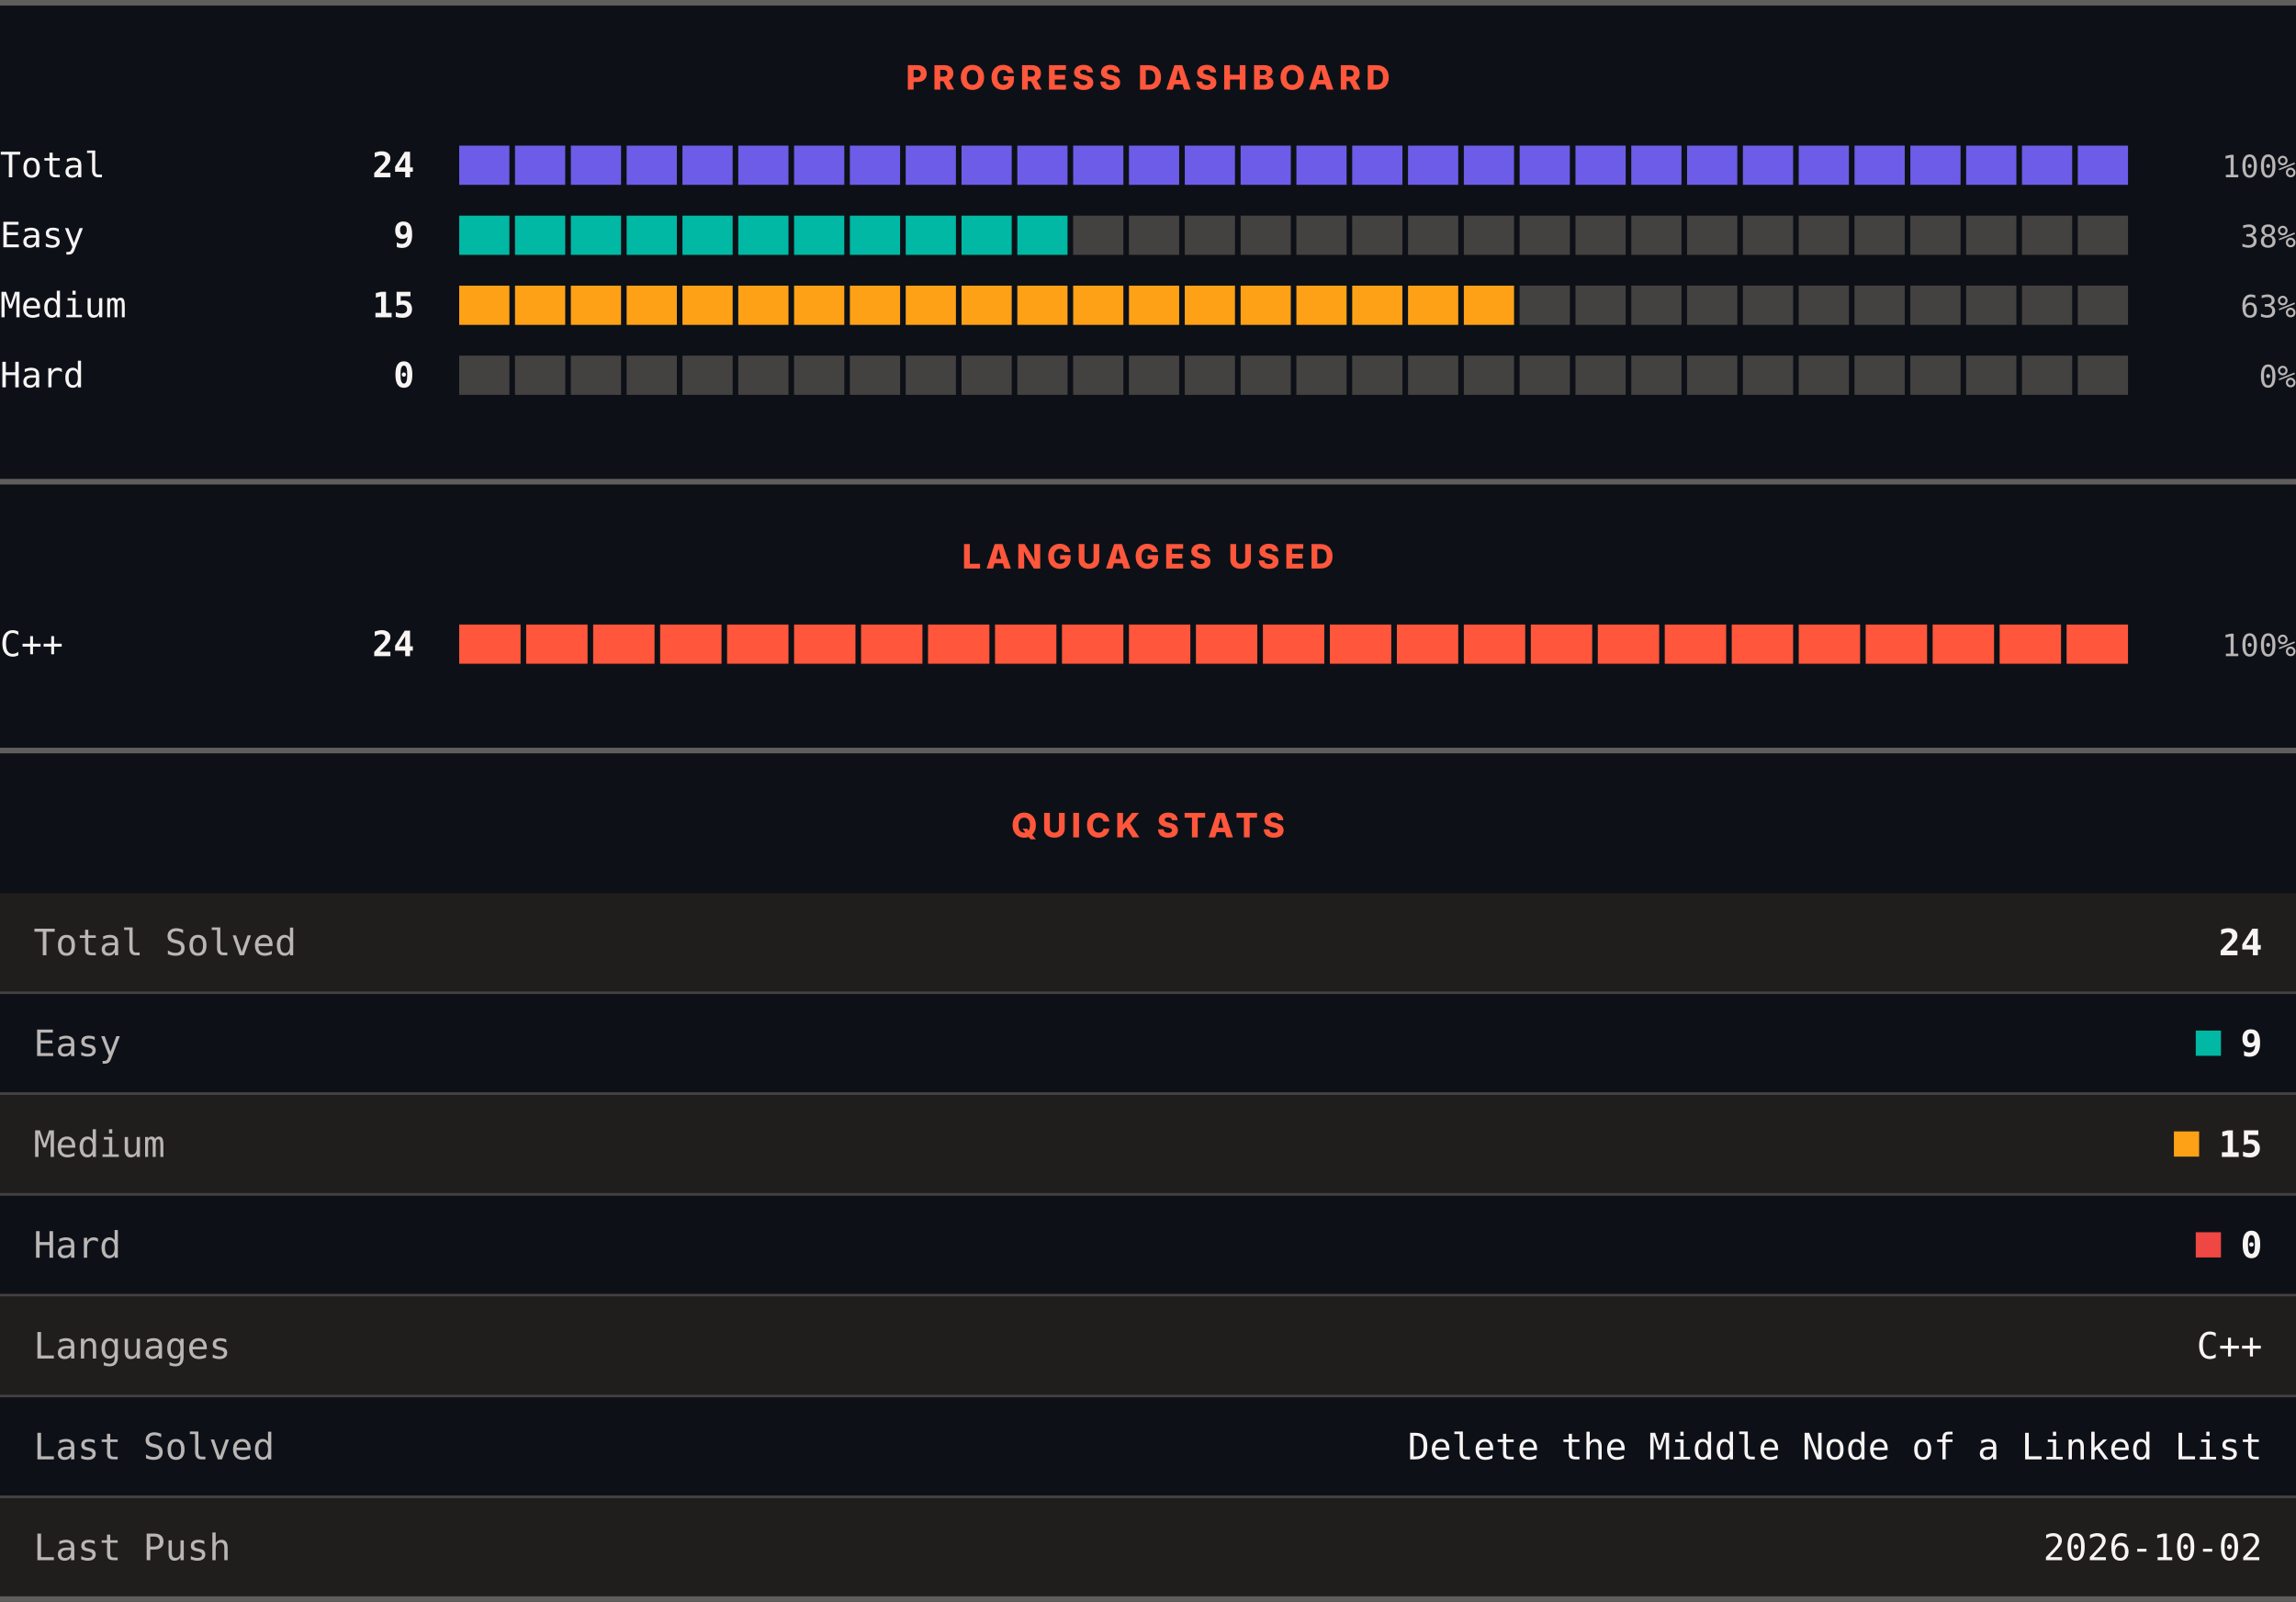
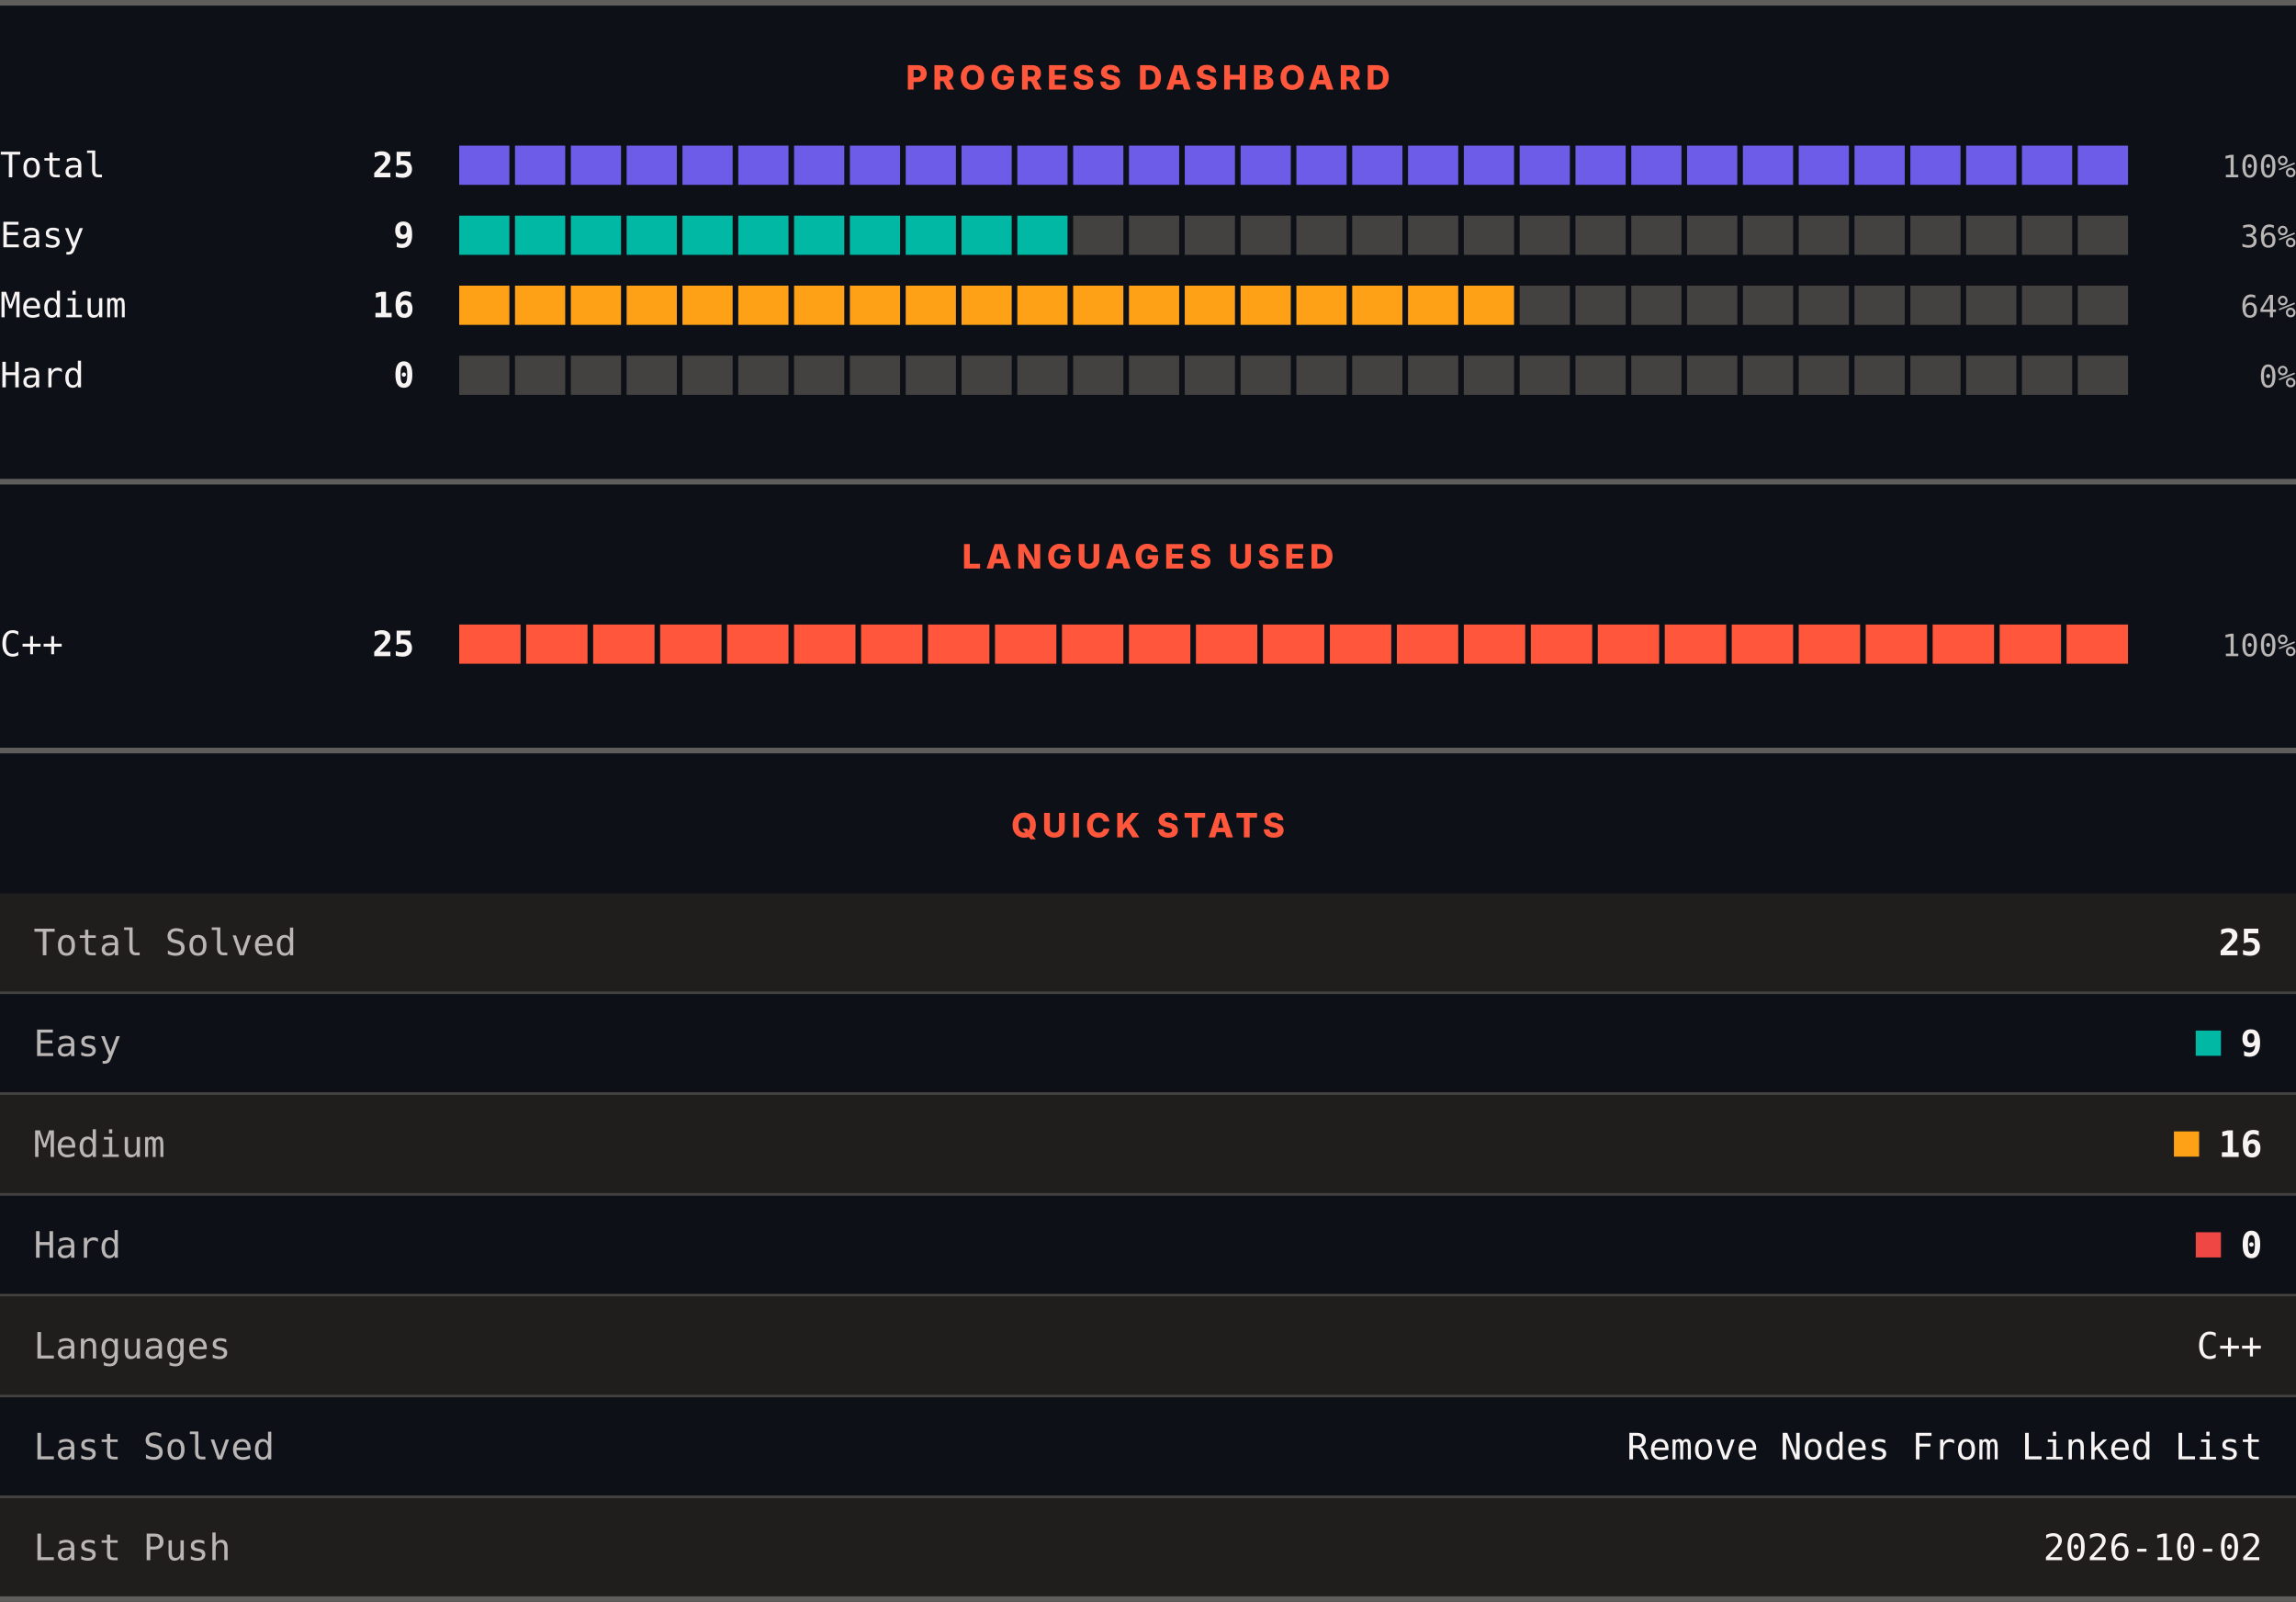
<svg xmlns="http://www.w3.org/2000/svg" width="820" height="572" viewBox="0 0 820 572" role="img" aria-label="LeetCode progress, languages and quick stats">
  <rect width="820" height="572" fill="#0d1117" />
  <rect x="0" y="0" width="820" height="2" fill="#605d5d" />
  <text x="410" y="32" text-anchor="middle" font-family="Archivo, system-ui, -apple-system, Segoe UI, sans-serif" font-size="12" font-weight="800" letter-spacing="1.68" fill="#ff563c">PROGRESS DASHBOARD</text>
  <text x="0" y="63.3" font-family="ui-monospace, SFMono-Regular, Menlo, Consolas, monospace" font-size="12.5" fill="#f8f4f4">Total</text>
-   <text x="148" y="63.3" text-anchor="end" font-family="ui-monospace, SFMono-Regular, Menlo, Consolas, monospace" font-size="12.5" font-weight="700" fill="#f8f4f4">24</text>
+   <text x="148" y="63.3" text-anchor="end" font-family="ui-monospace, SFMono-Regular, Menlo, Consolas, monospace" font-size="12.5" font-weight="700" fill="#f8f4f4">25</text>
  <rect x="164.00" y="52" width="17.93" height="14" fill="#6c5ce7" />
  <rect x="183.93" y="52" width="17.93" height="14" fill="#6c5ce7" />
  <rect x="203.87" y="52" width="17.93" height="14" fill="#6c5ce7" />
  <rect x="223.80" y="52" width="17.93" height="14" fill="#6c5ce7" />
  <rect x="243.73" y="52" width="17.93" height="14" fill="#6c5ce7" />
  <rect x="263.67" y="52" width="17.93" height="14" fill="#6c5ce7" />
  <rect x="283.60" y="52" width="17.93" height="14" fill="#6c5ce7" />
  <rect x="303.53" y="52" width="17.93" height="14" fill="#6c5ce7" />
  <rect x="323.47" y="52" width="17.93" height="14" fill="#6c5ce7" />
  <rect x="343.40" y="52" width="17.93" height="14" fill="#6c5ce7" />
  <rect x="363.33" y="52" width="17.93" height="14" fill="#6c5ce7" />
  <rect x="383.27" y="52" width="17.93" height="14" fill="#6c5ce7" />
  <rect x="403.20" y="52" width="17.93" height="14" fill="#6c5ce7" />
  <rect x="423.13" y="52" width="17.93" height="14" fill="#6c5ce7" />
  <rect x="443.07" y="52" width="17.93" height="14" fill="#6c5ce7" />
  <rect x="463.00" y="52" width="17.93" height="14" fill="#6c5ce7" />
  <rect x="482.93" y="52" width="17.93" height="14" fill="#6c5ce7" />
  <rect x="502.87" y="52" width="17.93" height="14" fill="#6c5ce7" />
  <rect x="522.80" y="52" width="17.93" height="14" fill="#6c5ce7" />
  <rect x="542.73" y="52" width="17.93" height="14" fill="#6c5ce7" />
  <rect x="562.67" y="52" width="17.93" height="14" fill="#6c5ce7" />
  <rect x="582.60" y="52" width="17.93" height="14" fill="#6c5ce7" />
  <rect x="602.53" y="52" width="17.93" height="14" fill="#6c5ce7" />
  <rect x="622.47" y="52" width="17.93" height="14" fill="#6c5ce7" />
  <rect x="642.40" y="52" width="17.93" height="14" fill="#6c5ce7" />
  <rect x="662.33" y="52" width="17.93" height="14" fill="#6c5ce7" />
  <rect x="682.27" y="52" width="17.93" height="14" fill="#6c5ce7" />
  <rect x="702.20" y="52" width="17.93" height="14" fill="#6c5ce7" />
  <rect x="722.13" y="52" width="17.93" height="14" fill="#6c5ce7" />
  <rect x="742.07" y="52" width="17.93" height="14" fill="#6c5ce7" />
  <text x="820" y="63.3" text-anchor="end" font-family="ui-monospace, SFMono-Regular, Menlo, Consolas, monospace" font-size="11" fill="#bab6b6">100%</text>
  <text x="0" y="88.3" font-family="ui-monospace, SFMono-Regular, Menlo, Consolas, monospace" font-size="12.5" fill="#f8f4f4">Easy</text>
  <text x="148" y="88.3" text-anchor="end" font-family="ui-monospace, SFMono-Regular, Menlo, Consolas, monospace" font-size="12.5" font-weight="700" fill="#f8f4f4">9</text>
  <rect x="164.00" y="77" width="17.93" height="14" fill="#00b8a3" />
  <rect x="183.93" y="77" width="17.93" height="14" fill="#00b8a3" />
  <rect x="203.87" y="77" width="17.93" height="14" fill="#00b8a3" />
  <rect x="223.80" y="77" width="17.93" height="14" fill="#00b8a3" />
  <rect x="243.73" y="77" width="17.93" height="14" fill="#00b8a3" />
  <rect x="263.67" y="77" width="17.93" height="14" fill="#00b8a3" />
  <rect x="283.60" y="77" width="17.93" height="14" fill="#00b8a3" />
  <rect x="303.53" y="77" width="17.93" height="14" fill="#00b8a3" />
  <rect x="323.47" y="77" width="17.93" height="14" fill="#00b8a3" />
  <rect x="343.40" y="77" width="17.93" height="14" fill="#00b8a3" />
  <rect x="363.33" y="77" width="17.93" height="14" fill="#00b8a3" />
  <rect x="383.27" y="77" width="17.93" height="14" fill="#444141" />
  <rect x="403.20" y="77" width="17.93" height="14" fill="#444141" />
  <rect x="423.13" y="77" width="17.93" height="14" fill="#444141" />
  <rect x="443.07" y="77" width="17.93" height="14" fill="#444141" />
  <rect x="463.00" y="77" width="17.93" height="14" fill="#444141" />
  <rect x="482.93" y="77" width="17.93" height="14" fill="#444141" />
  <rect x="502.87" y="77" width="17.93" height="14" fill="#444141" />
  <rect x="522.80" y="77" width="17.93" height="14" fill="#444141" />
  <rect x="542.73" y="77" width="17.93" height="14" fill="#444141" />
  <rect x="562.67" y="77" width="17.93" height="14" fill="#444141" />
  <rect x="582.60" y="77" width="17.93" height="14" fill="#444141" />
  <rect x="602.53" y="77" width="17.93" height="14" fill="#444141" />
  <rect x="622.47" y="77" width="17.93" height="14" fill="#444141" />
  <rect x="642.40" y="77" width="17.93" height="14" fill="#444141" />
  <rect x="662.33" y="77" width="17.93" height="14" fill="#444141" />
  <rect x="682.27" y="77" width="17.93" height="14" fill="#444141" />
  <rect x="702.20" y="77" width="17.93" height="14" fill="#444141" />
  <rect x="722.13" y="77" width="17.93" height="14" fill="#444141" />
  <rect x="742.07" y="77" width="17.93" height="14" fill="#444141" />
-   <text x="820" y="88.3" text-anchor="end" font-family="ui-monospace, SFMono-Regular, Menlo, Consolas, monospace" font-size="11" fill="#bab6b6">38%</text>
+   <text x="820" y="88.3" text-anchor="end" font-family="ui-monospace, SFMono-Regular, Menlo, Consolas, monospace" font-size="11" fill="#bab6b6">36%</text>
  <text x="0" y="113.3" font-family="ui-monospace, SFMono-Regular, Menlo, Consolas, monospace" font-size="12.5" fill="#f8f4f4">Medium</text>
-   <text x="148" y="113.3" text-anchor="end" font-family="ui-monospace, SFMono-Regular, Menlo, Consolas, monospace" font-size="12.5" font-weight="700" fill="#f8f4f4">15</text>
+   <text x="148" y="113.3" text-anchor="end" font-family="ui-monospace, SFMono-Regular, Menlo, Consolas, monospace" font-size="12.5" font-weight="700" fill="#f8f4f4">16</text>
  <rect x="164.00" y="102" width="17.93" height="14" fill="#ffa116" />
  <rect x="183.93" y="102" width="17.93" height="14" fill="#ffa116" />
  <rect x="203.87" y="102" width="17.93" height="14" fill="#ffa116" />
  <rect x="223.80" y="102" width="17.93" height="14" fill="#ffa116" />
  <rect x="243.73" y="102" width="17.93" height="14" fill="#ffa116" />
  <rect x="263.67" y="102" width="17.93" height="14" fill="#ffa116" />
  <rect x="283.60" y="102" width="17.93" height="14" fill="#ffa116" />
  <rect x="303.53" y="102" width="17.93" height="14" fill="#ffa116" />
  <rect x="323.47" y="102" width="17.93" height="14" fill="#ffa116" />
  <rect x="343.40" y="102" width="17.93" height="14" fill="#ffa116" />
  <rect x="363.33" y="102" width="17.93" height="14" fill="#ffa116" />
  <rect x="383.27" y="102" width="17.93" height="14" fill="#ffa116" />
  <rect x="403.20" y="102" width="17.93" height="14" fill="#ffa116" />
  <rect x="423.13" y="102" width="17.93" height="14" fill="#ffa116" />
  <rect x="443.07" y="102" width="17.93" height="14" fill="#ffa116" />
  <rect x="463.00" y="102" width="17.93" height="14" fill="#ffa116" />
  <rect x="482.93" y="102" width="17.93" height="14" fill="#ffa116" />
  <rect x="502.87" y="102" width="17.93" height="14" fill="#ffa116" />
  <rect x="522.80" y="102" width="17.93" height="14" fill="#ffa116" />
  <rect x="542.73" y="102" width="17.93" height="14" fill="#444141" />
  <rect x="562.67" y="102" width="17.93" height="14" fill="#444141" />
  <rect x="582.60" y="102" width="17.93" height="14" fill="#444141" />
  <rect x="602.53" y="102" width="17.93" height="14" fill="#444141" />
  <rect x="622.47" y="102" width="17.93" height="14" fill="#444141" />
  <rect x="642.40" y="102" width="17.93" height="14" fill="#444141" />
  <rect x="662.33" y="102" width="17.93" height="14" fill="#444141" />
  <rect x="682.27" y="102" width="17.93" height="14" fill="#444141" />
  <rect x="702.20" y="102" width="17.93" height="14" fill="#444141" />
  <rect x="722.13" y="102" width="17.93" height="14" fill="#444141" />
  <rect x="742.07" y="102" width="17.93" height="14" fill="#444141" />
-   <text x="820" y="113.3" text-anchor="end" font-family="ui-monospace, SFMono-Regular, Menlo, Consolas, monospace" font-size="11" fill="#bab6b6">63%</text>
+   <text x="820" y="113.3" text-anchor="end" font-family="ui-monospace, SFMono-Regular, Menlo, Consolas, monospace" font-size="11" fill="#bab6b6">64%</text>
  <text x="0" y="138.3" font-family="ui-monospace, SFMono-Regular, Menlo, Consolas, monospace" font-size="12.5" fill="#f8f4f4">Hard</text>
  <text x="148" y="138.3" text-anchor="end" font-family="ui-monospace, SFMono-Regular, Menlo, Consolas, monospace" font-size="12.5" font-weight="700" fill="#f8f4f4">0</text>
  <rect x="164.00" y="127" width="17.93" height="14" fill="#444141" />
  <rect x="183.93" y="127" width="17.93" height="14" fill="#444141" />
  <rect x="203.87" y="127" width="17.93" height="14" fill="#444141" />
  <rect x="223.80" y="127" width="17.93" height="14" fill="#444141" />
  <rect x="243.73" y="127" width="17.93" height="14" fill="#444141" />
  <rect x="263.67" y="127" width="17.93" height="14" fill="#444141" />
  <rect x="283.60" y="127" width="17.93" height="14" fill="#444141" />
  <rect x="303.53" y="127" width="17.93" height="14" fill="#444141" />
  <rect x="323.47" y="127" width="17.93" height="14" fill="#444141" />
  <rect x="343.40" y="127" width="17.93" height="14" fill="#444141" />
  <rect x="363.33" y="127" width="17.93" height="14" fill="#444141" />
  <rect x="383.27" y="127" width="17.93" height="14" fill="#444141" />
  <rect x="403.20" y="127" width="17.93" height="14" fill="#444141" />
  <rect x="423.13" y="127" width="17.93" height="14" fill="#444141" />
  <rect x="443.07" y="127" width="17.93" height="14" fill="#444141" />
  <rect x="463.00" y="127" width="17.93" height="14" fill="#444141" />
  <rect x="482.93" y="127" width="17.93" height="14" fill="#444141" />
  <rect x="502.87" y="127" width="17.93" height="14" fill="#444141" />
  <rect x="522.80" y="127" width="17.93" height="14" fill="#444141" />
  <rect x="542.73" y="127" width="17.93" height="14" fill="#444141" />
  <rect x="562.67" y="127" width="17.93" height="14" fill="#444141" />
  <rect x="582.60" y="127" width="17.93" height="14" fill="#444141" />
  <rect x="602.53" y="127" width="17.93" height="14" fill="#444141" />
  <rect x="622.47" y="127" width="17.93" height="14" fill="#444141" />
  <rect x="642.40" y="127" width="17.93" height="14" fill="#444141" />
  <rect x="662.33" y="127" width="17.93" height="14" fill="#444141" />
  <rect x="682.27" y="127" width="17.93" height="14" fill="#444141" />
  <rect x="702.20" y="127" width="17.93" height="14" fill="#444141" />
  <rect x="722.13" y="127" width="17.93" height="14" fill="#444141" />
  <rect x="742.07" y="127" width="17.93" height="14" fill="#444141" />
  <text x="820" y="138.3" text-anchor="end" font-family="ui-monospace, SFMono-Regular, Menlo, Consolas, monospace" font-size="11" fill="#bab6b6">0%</text>
  <rect x="0" y="171" width="820" height="2" fill="#605d5d" />
  <text x="410" y="203" text-anchor="middle" font-family="Archivo, system-ui, -apple-system, Segoe UI, sans-serif" font-size="12" font-weight="800" letter-spacing="1.68" fill="#ff563c">LANGUAGES USED</text>
  <text x="0" y="234.3" font-family="ui-monospace, SFMono-Regular, Menlo, Consolas, monospace" font-size="12.5" fill="#f8f4f4">C++</text>
-   <text x="148" y="234.3" text-anchor="end" font-family="ui-monospace, SFMono-Regular, Menlo, Consolas, monospace" font-size="12.5" font-weight="700" fill="#f8f4f4">24</text>
+   <text x="148" y="234.3" text-anchor="end" font-family="ui-monospace, SFMono-Regular, Menlo, Consolas, monospace" font-size="12.5" font-weight="700" fill="#f8f4f4">25</text>
  <rect x="164.00" y="223" width="21.92" height="14" fill="#ff563c" />
  <rect x="187.92" y="223" width="21.92" height="14" fill="#ff563c" />
  <rect x="211.84" y="223" width="21.92" height="14" fill="#ff563c" />
  <rect x="235.76" y="223" width="21.92" height="14" fill="#ff563c" />
  <rect x="259.68" y="223" width="21.92" height="14" fill="#ff563c" />
  <rect x="283.60" y="223" width="21.92" height="14" fill="#ff563c" />
  <rect x="307.52" y="223" width="21.92" height="14" fill="#ff563c" />
  <rect x="331.44" y="223" width="21.92" height="14" fill="#ff563c" />
  <rect x="355.36" y="223" width="21.92" height="14" fill="#ff563c" />
  <rect x="379.28" y="223" width="21.92" height="14" fill="#ff563c" />
  <rect x="403.20" y="223" width="21.92" height="14" fill="#ff563c" />
  <rect x="427.12" y="223" width="21.92" height="14" fill="#ff563c" />
  <rect x="451.04" y="223" width="21.92" height="14" fill="#ff563c" />
  <rect x="474.96" y="223" width="21.92" height="14" fill="#ff563c" />
  <rect x="498.88" y="223" width="21.92" height="14" fill="#ff563c" />
  <rect x="522.80" y="223" width="21.92" height="14" fill="#ff563c" />
  <rect x="546.72" y="223" width="21.92" height="14" fill="#ff563c" />
  <rect x="570.64" y="223" width="21.92" height="14" fill="#ff563c" />
  <rect x="594.56" y="223" width="21.92" height="14" fill="#ff563c" />
  <rect x="618.48" y="223" width="21.92" height="14" fill="#ff563c" />
  <rect x="642.40" y="223" width="21.92" height="14" fill="#ff563c" />
  <rect x="666.32" y="223" width="21.92" height="14" fill="#ff563c" />
  <rect x="690.24" y="223" width="21.92" height="14" fill="#ff563c" />
  <rect x="714.16" y="223" width="21.92" height="14" fill="#ff563c" />
  <rect x="738.08" y="223" width="21.92" height="14" fill="#ff563c" />
  <text x="820" y="234.3" text-anchor="end" font-family="ui-monospace, SFMono-Regular, Menlo, Consolas, monospace" font-size="11" fill="#bab6b6">100%</text>
  <rect x="0" y="267" width="820" height="2" fill="#605d5d" />
  <text x="410" y="299" text-anchor="middle" font-family="Archivo, system-ui, -apple-system, Segoe UI, sans-serif" font-size="12" font-weight="800" letter-spacing="1.68" fill="#ff563c">QUICK STATS</text>
  <rect x="0" y="319" width="820" height="35" fill="#201e1d" />
  <text x="12" y="341.1" font-family="ui-monospace, SFMono-Regular, Menlo, Consolas, monospace" font-size="13" fill="#bab6b6">Total Solved</text>
-   <text x="808" y="341.1" text-anchor="end" font-family="ui-monospace, SFMono-Regular, Menlo, Consolas, monospace" font-size="13" font-weight="700" fill="#f8f4f4">24</text>
+   <text x="808" y="341.1" text-anchor="end" font-family="ui-monospace, SFMono-Regular, Menlo, Consolas, monospace" font-size="13" font-weight="700" fill="#f8f4f4">25</text>
  <rect x="0" y="354" width="820" height="1" fill="#444141" />
  <rect x="0" y="355" width="820" height="35" fill="#0d1117" />
  <text x="12" y="377.1" font-family="ui-monospace, SFMono-Regular, Menlo, Consolas, monospace" font-size="13" fill="#bab6b6">Easy</text>
  <rect x="784.2" y="368" width="9" height="9" fill="#00b8a3" />
  <text x="808" y="377.1" text-anchor="end" font-family="ui-monospace, SFMono-Regular, Menlo, Consolas, monospace" font-size="13" font-weight="700" fill="#f8f4f4">9</text>
  <rect x="0" y="390" width="820" height="1" fill="#444141" />
  <rect x="0" y="391" width="820" height="35" fill="#201e1d" />
  <text x="12" y="413.1" font-family="ui-monospace, SFMono-Regular, Menlo, Consolas, monospace" font-size="13" fill="#bab6b6">Medium</text>
  <rect x="776.4" y="404" width="9" height="9" fill="#ffa116" />
-   <text x="808" y="413.1" text-anchor="end" font-family="ui-monospace, SFMono-Regular, Menlo, Consolas, monospace" font-size="13" font-weight="700" fill="#f8f4f4">15</text>
+   <text x="808" y="413.1" text-anchor="end" font-family="ui-monospace, SFMono-Regular, Menlo, Consolas, monospace" font-size="13" font-weight="700" fill="#f8f4f4">16</text>
  <rect x="0" y="426" width="820" height="1" fill="#444141" />
  <rect x="0" y="427" width="820" height="35" fill="#0d1117" />
  <text x="12" y="449.1" font-family="ui-monospace, SFMono-Regular, Menlo, Consolas, monospace" font-size="13" fill="#bab6b6">Hard</text>
  <rect x="784.2" y="440" width="9" height="9" fill="#ef4743" />
  <text x="808" y="449.1" text-anchor="end" font-family="ui-monospace, SFMono-Regular, Menlo, Consolas, monospace" font-size="13" font-weight="700" fill="#f8f4f4">0</text>
  <rect x="0" y="462" width="820" height="1" fill="#444141" />
  <rect x="0" y="463" width="820" height="35" fill="#201e1d" />
  <text x="12" y="485.1" font-family="ui-monospace, SFMono-Regular, Menlo, Consolas, monospace" font-size="13" fill="#bab6b6">Languages</text>
  <text x="808" y="485.1" text-anchor="end" font-family="ui-monospace, SFMono-Regular, Menlo, Consolas, monospace" font-size="13" fill="#f8f4f4">C++</text>
  <rect x="0" y="498" width="820" height="1" fill="#444141" />
  <rect x="0" y="499" width="820" height="35" fill="#0d1117" />
  <text x="12" y="521.1" font-family="ui-monospace, SFMono-Regular, Menlo, Consolas, monospace" font-size="13" fill="#bab6b6">Last Solved</text>
-   <text x="808" y="521.1" text-anchor="end" font-family="ui-monospace, SFMono-Regular, Menlo, Consolas, monospace" font-size="13" fill="#f8f4f4">Delete the Middle Node of a Linked List</text>
+   <text x="808" y="521.1" text-anchor="end" font-family="ui-monospace, SFMono-Regular, Menlo, Consolas, monospace" font-size="13" fill="#f8f4f4">Remove Nodes From Linked List</text>
  <rect x="0" y="534" width="820" height="1" fill="#444141" />
  <rect x="0" y="535" width="820" height="35" fill="#201e1d" />
  <text x="12" y="557.1" font-family="ui-monospace, SFMono-Regular, Menlo, Consolas, monospace" font-size="13" fill="#bab6b6">Last Push</text>
  <text x="808" y="557.1" text-anchor="end" font-family="ui-monospace, SFMono-Regular, Menlo, Consolas, monospace" font-size="13" fill="#f8f4f4">2026-10-02</text>
  <rect x="0" y="570" width="820" height="2" fill="#605d5d" />
</svg>
